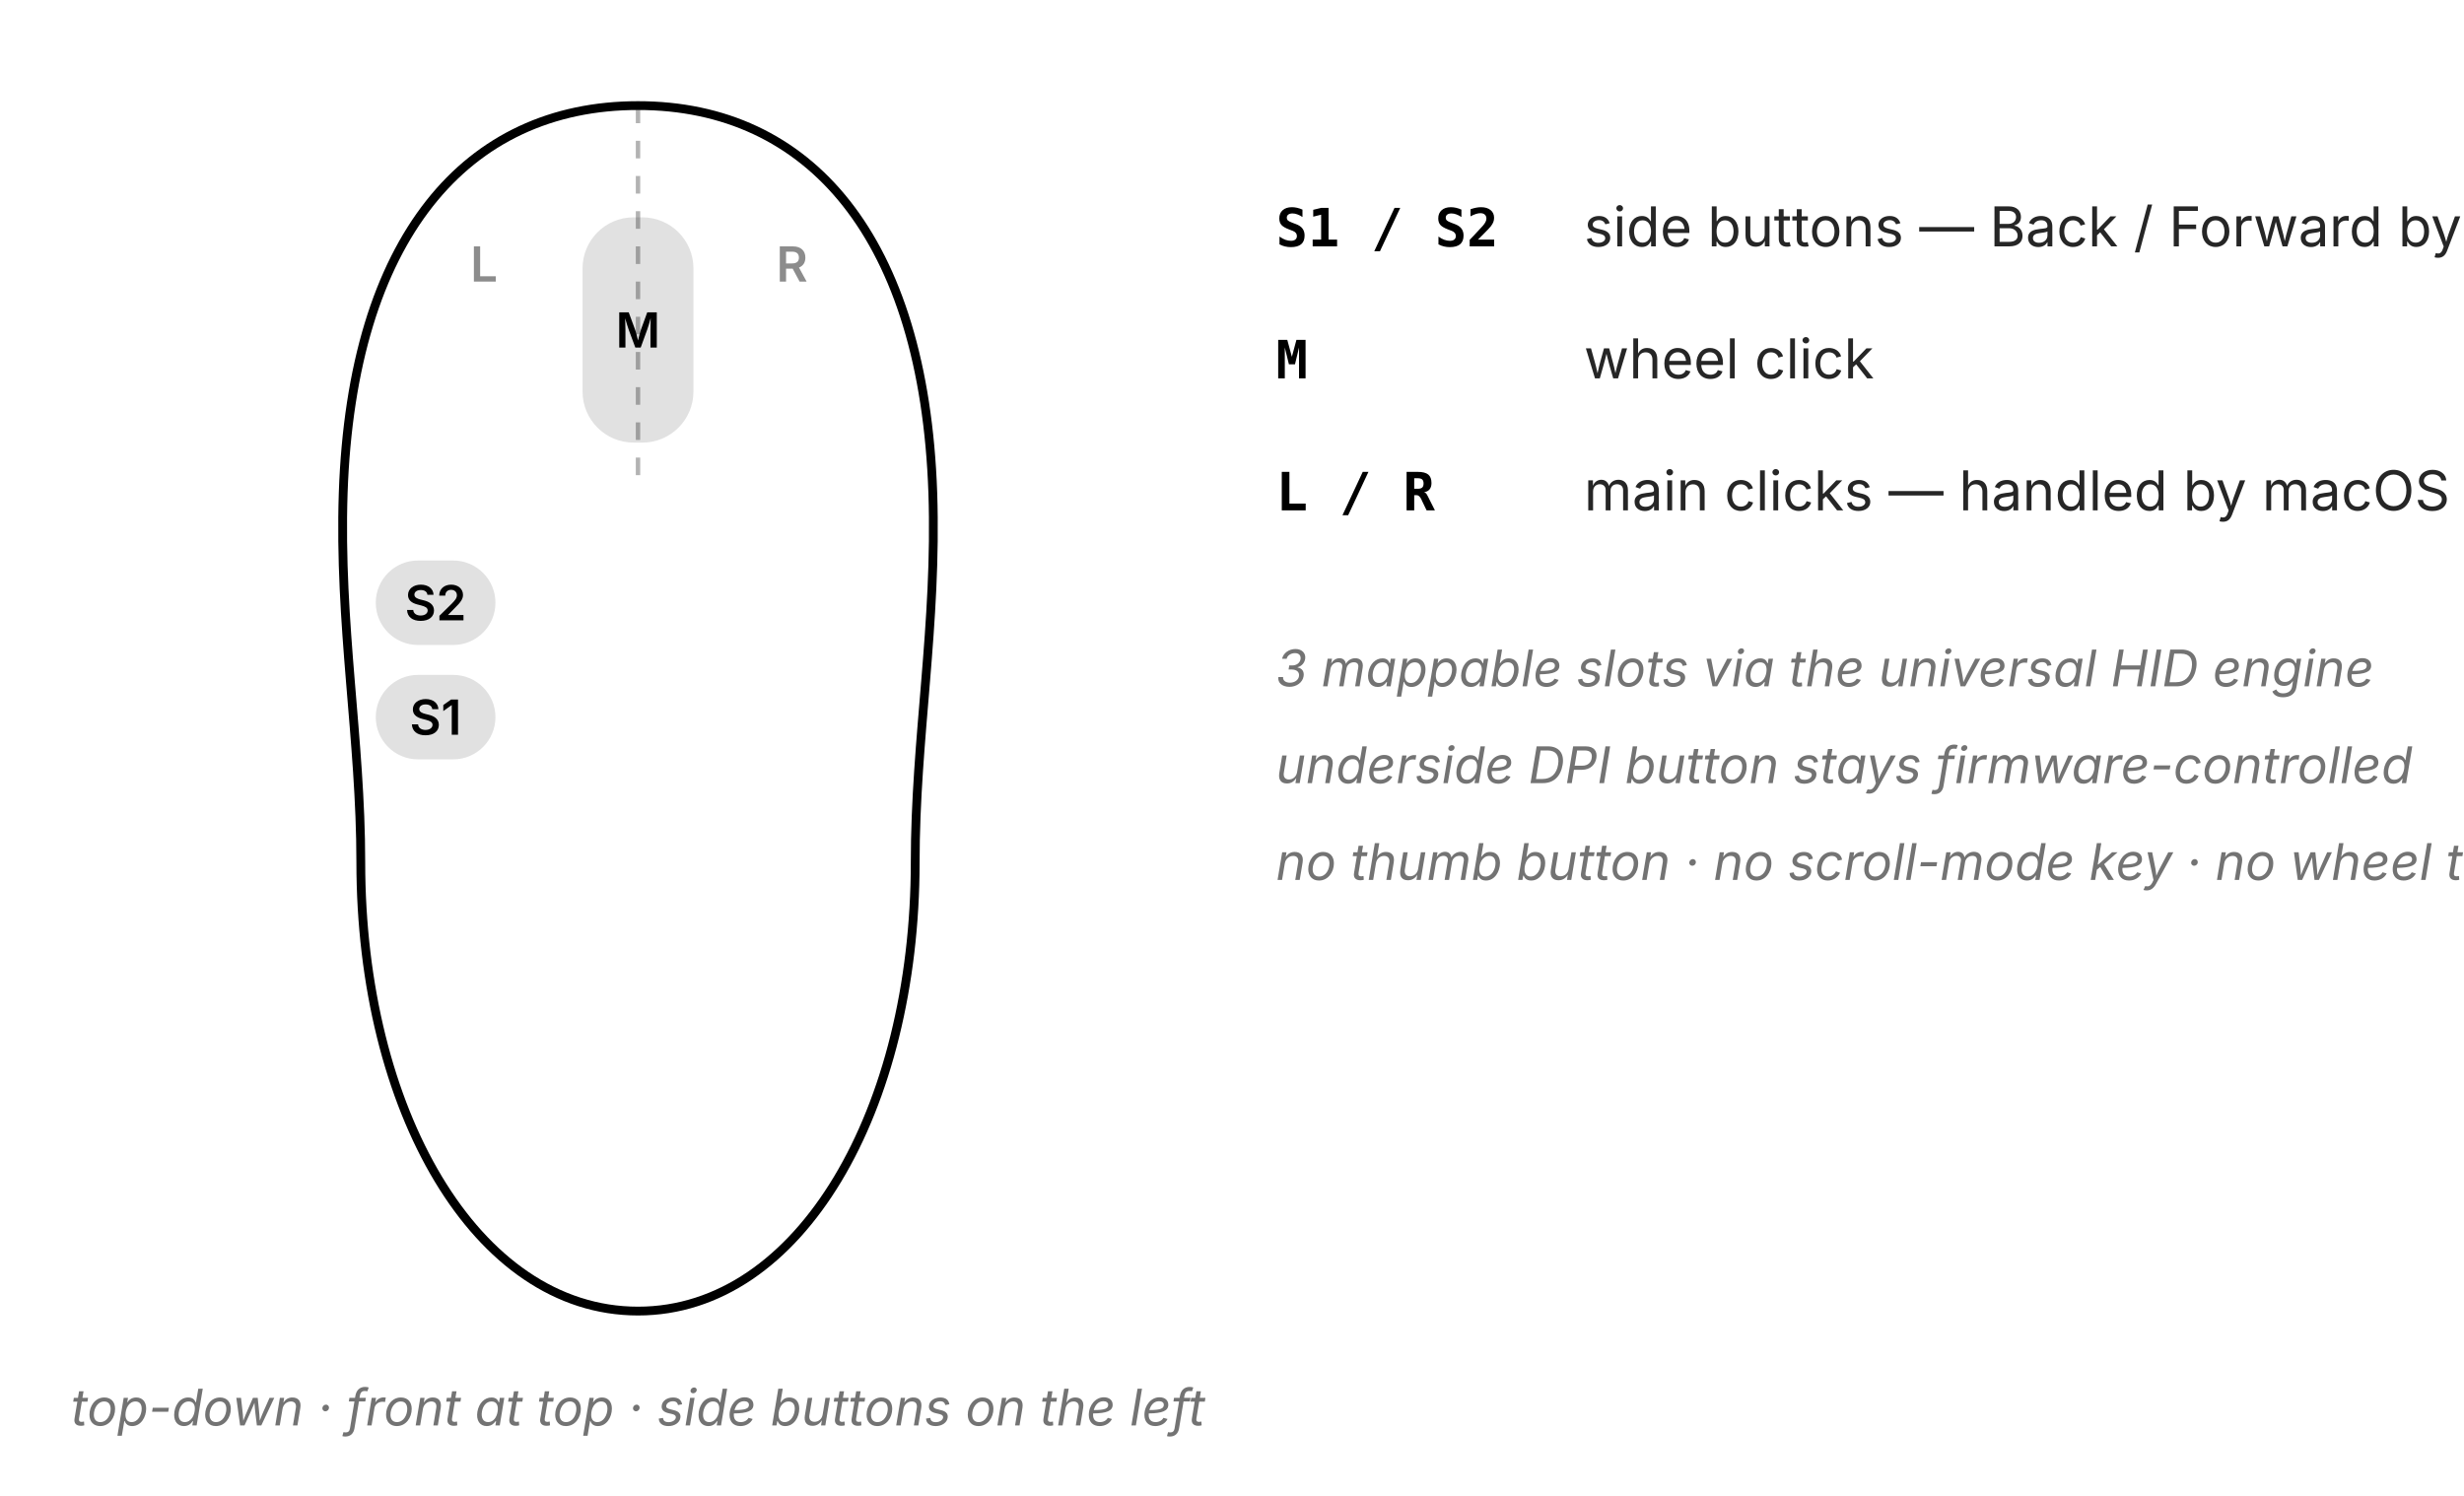
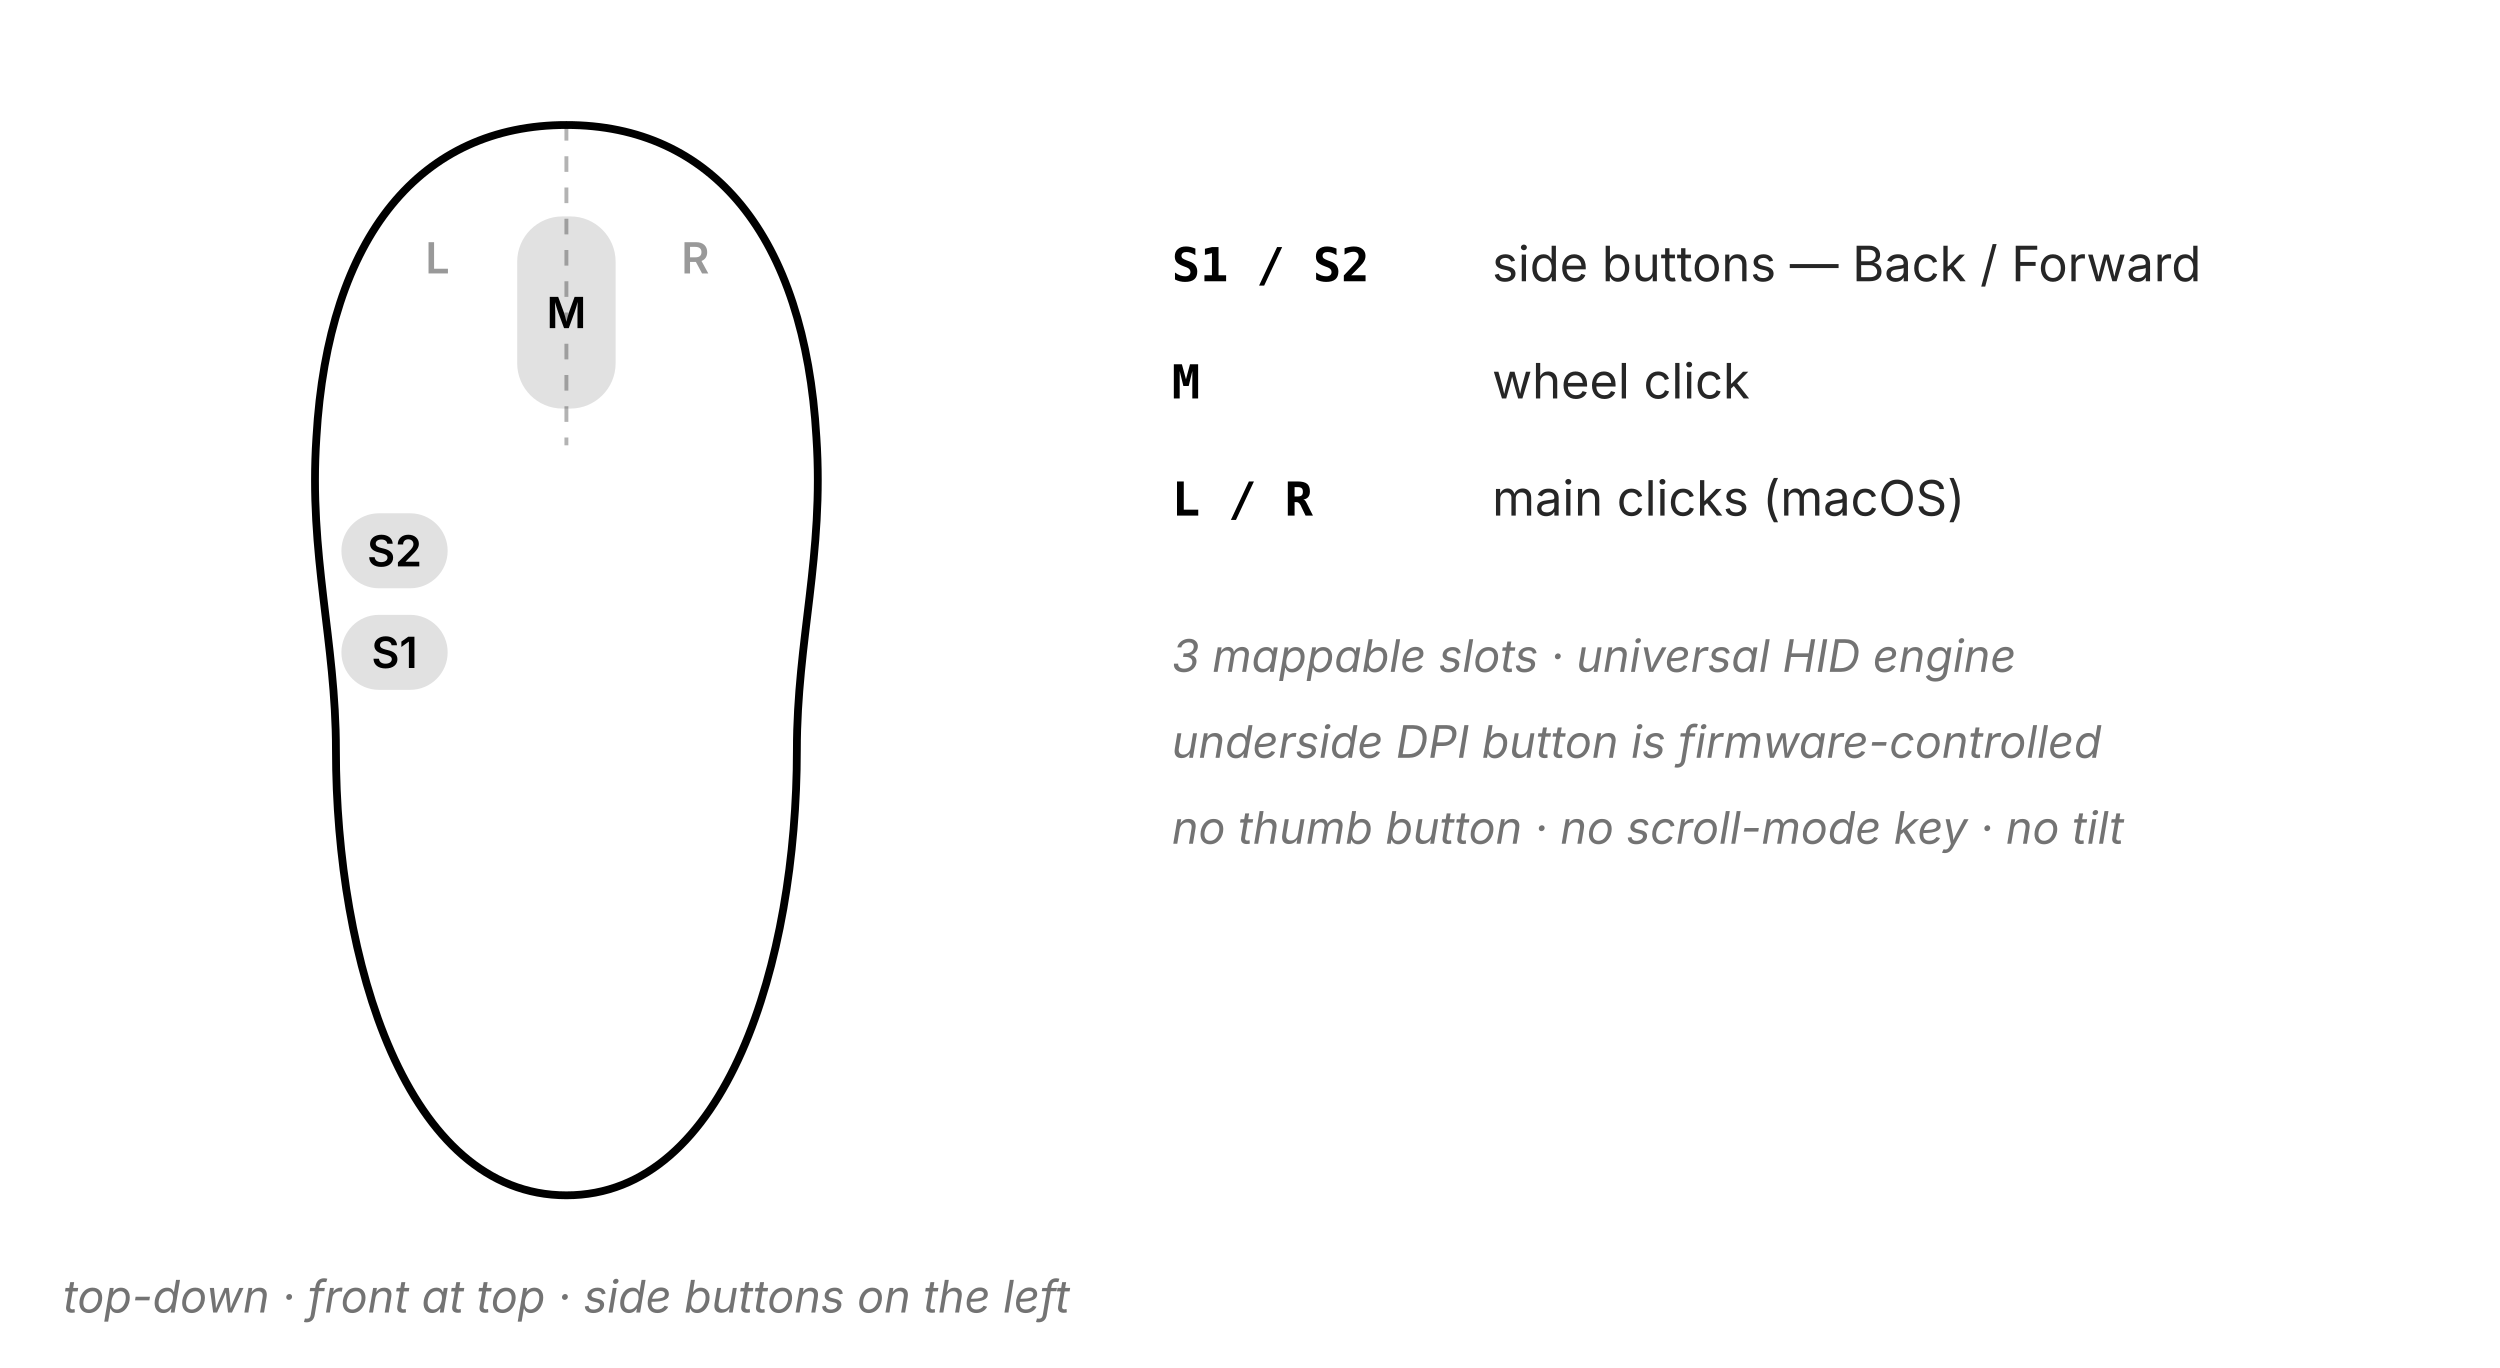
- <svg xmlns="http://www.w3.org/2000/svg" viewBox="0 0 560 340" role="img" aria-labelledby="gpx-t gpx-d">
+ <svg xmlns="http://www.w3.org/2000/svg" viewBox="0 0 640 350" role="img" aria-labelledby="gpx-t gpx-d">
  <style>
-     .outline{fill:none;stroke:currentColor;stroke-width:2;}
+     .outline{fill:none;stroke:currentColor;stroke-width:2;stroke-linejoin:round;}
    .split{stroke:currentColor;stroke-width:1;stroke-dasharray:4 4;opacity:.3;fill:none;}
    .pill{fill:currentColor;opacity:.12;stroke:currentColor;stroke-width:1.2;}
    .pt{fill:currentColor;font:600 11px -apple-system,system-ui,sans-serif;text-anchor:middle;}
+     .ghost{fill:currentColor;font:600 11px -apple-system,system-ui,sans-serif;text-anchor:middle;opacity:.4;}
    .lg-code{fill:currentColor;font:600 12px ui-monospace,SFMono-Regular,Menlo,monospace;}
    .lg-name{fill:currentColor;font:400 12.5px -apple-system,system-ui,sans-serif;opacity:.85;}
    .cap{fill:currentColor;font:italic 11.5px -apple-system,system-ui,sans-serif;opacity:.55;}
  </style>
-   <path class="outline" d="M145 24     C 106 24, 80 54, 78 112     C 77 142, 82 168, 82 196     C 82 252, 108 298, 145 298     C 182 298, 208 252, 208 196     C 208 168, 213 142, 212 112     C 210 54, 184 24, 145 24 Z" />
-   <path class="split" d="M145 24 L 145 108" />
-   <text class="pt" x="110" y="64" opacity=".45">L</text>
-   <text class="pt" x="180" y="64" opacity=".45">R</text>
-   <rect class="pill" x="133" y="50" width="24" height="50" rx="11" />
-   <text class="pt" x="145" y="79">M</text>
-   <rect class="pill" x="86" y="128" width="26" height="18" rx="9" />
-   <text class="pt" x="99" y="141">S2</text>
-   <rect class="pill" x="86" y="154" width="26" height="18" rx="9" />
-   <text class="pt" x="99" y="167">S1</text>
-   <text class="cap" x="145" y="324" text-anchor="middle">top-down · front at top · side buttons on the left</text>
-   <g transform="translate(290,56)">
+   <path class="outline" d="M145 32     C 182 32, 206 60, 209 112     C 211 142, 204 164, 204 192     C 204 246, 186 306, 145 306     C 104 306, 86 246, 86 192     C 86 164, 79 142, 81 112     C 84 60, 108 32, 145 32 Z" />
+   <path class="split" d="M145 32 L 145 114" />
+   <text class="ghost" x="112" y="70">L</text>
+   <text class="ghost" x="178" y="70">R</text>
+   <rect class="pill" x="133" y="56" width="24" height="48" rx="11" />
+   <text class="pt" x="145" y="84">M</text>
+   <rect class="pill" x="88" y="132" width="26" height="18" rx="9" />
+   <text class="pt" x="101" y="145">S2</text>
+   <rect class="pill" x="88" y="158" width="26" height="18" rx="9" />
+   <text class="pt" x="101" y="171">S1</text>
+   <text class="cap" x="145" y="336" text-anchor="middle">top-down · front at top · side buttons on the left</text>
+   <g transform="translate(300,72)">
    <text class="lg-code" x="0" y="0">S1 / S2</text>
-     <text class="lg-name" x="70" y="0">side buttons — Back / Forward by default</text>
+     <text class="lg-name" x="82" y="0">side buttons — Back / Forward</text>
    <text class="lg-code" x="0" y="30">M</text>
-     <text class="lg-name" x="70" y="30">wheel click</text>
+     <text class="lg-name" x="82" y="30">wheel click</text>
    <text class="lg-code" x="0" y="60">L / R</text>
-     <text class="lg-name" x="70" y="60">main clicks — handled by macOS</text>
-     <text class="cap" x="0" y="100">3 mappable slots via the universal HID engine</text>
-     <text class="cap" x="0" y="122">underside DPI button stays firmware-controlled</text>
-     <text class="cap" x="0" y="144">no thumb button · no scroll-mode key · no wheel tilt</text>
+     <text class="lg-name" x="82" y="60">main clicks (macOS)</text>
+     <text class="cap" x="0" y="100">3 mappable slots · universal HID engine</text>
+     <text class="cap" x="0" y="122">underside DPI button is firmware-controlled</text>
+     <text class="cap" x="0" y="144">no thumb button · no scroll-mode key · no tilt</text>
  </g>
</svg>
